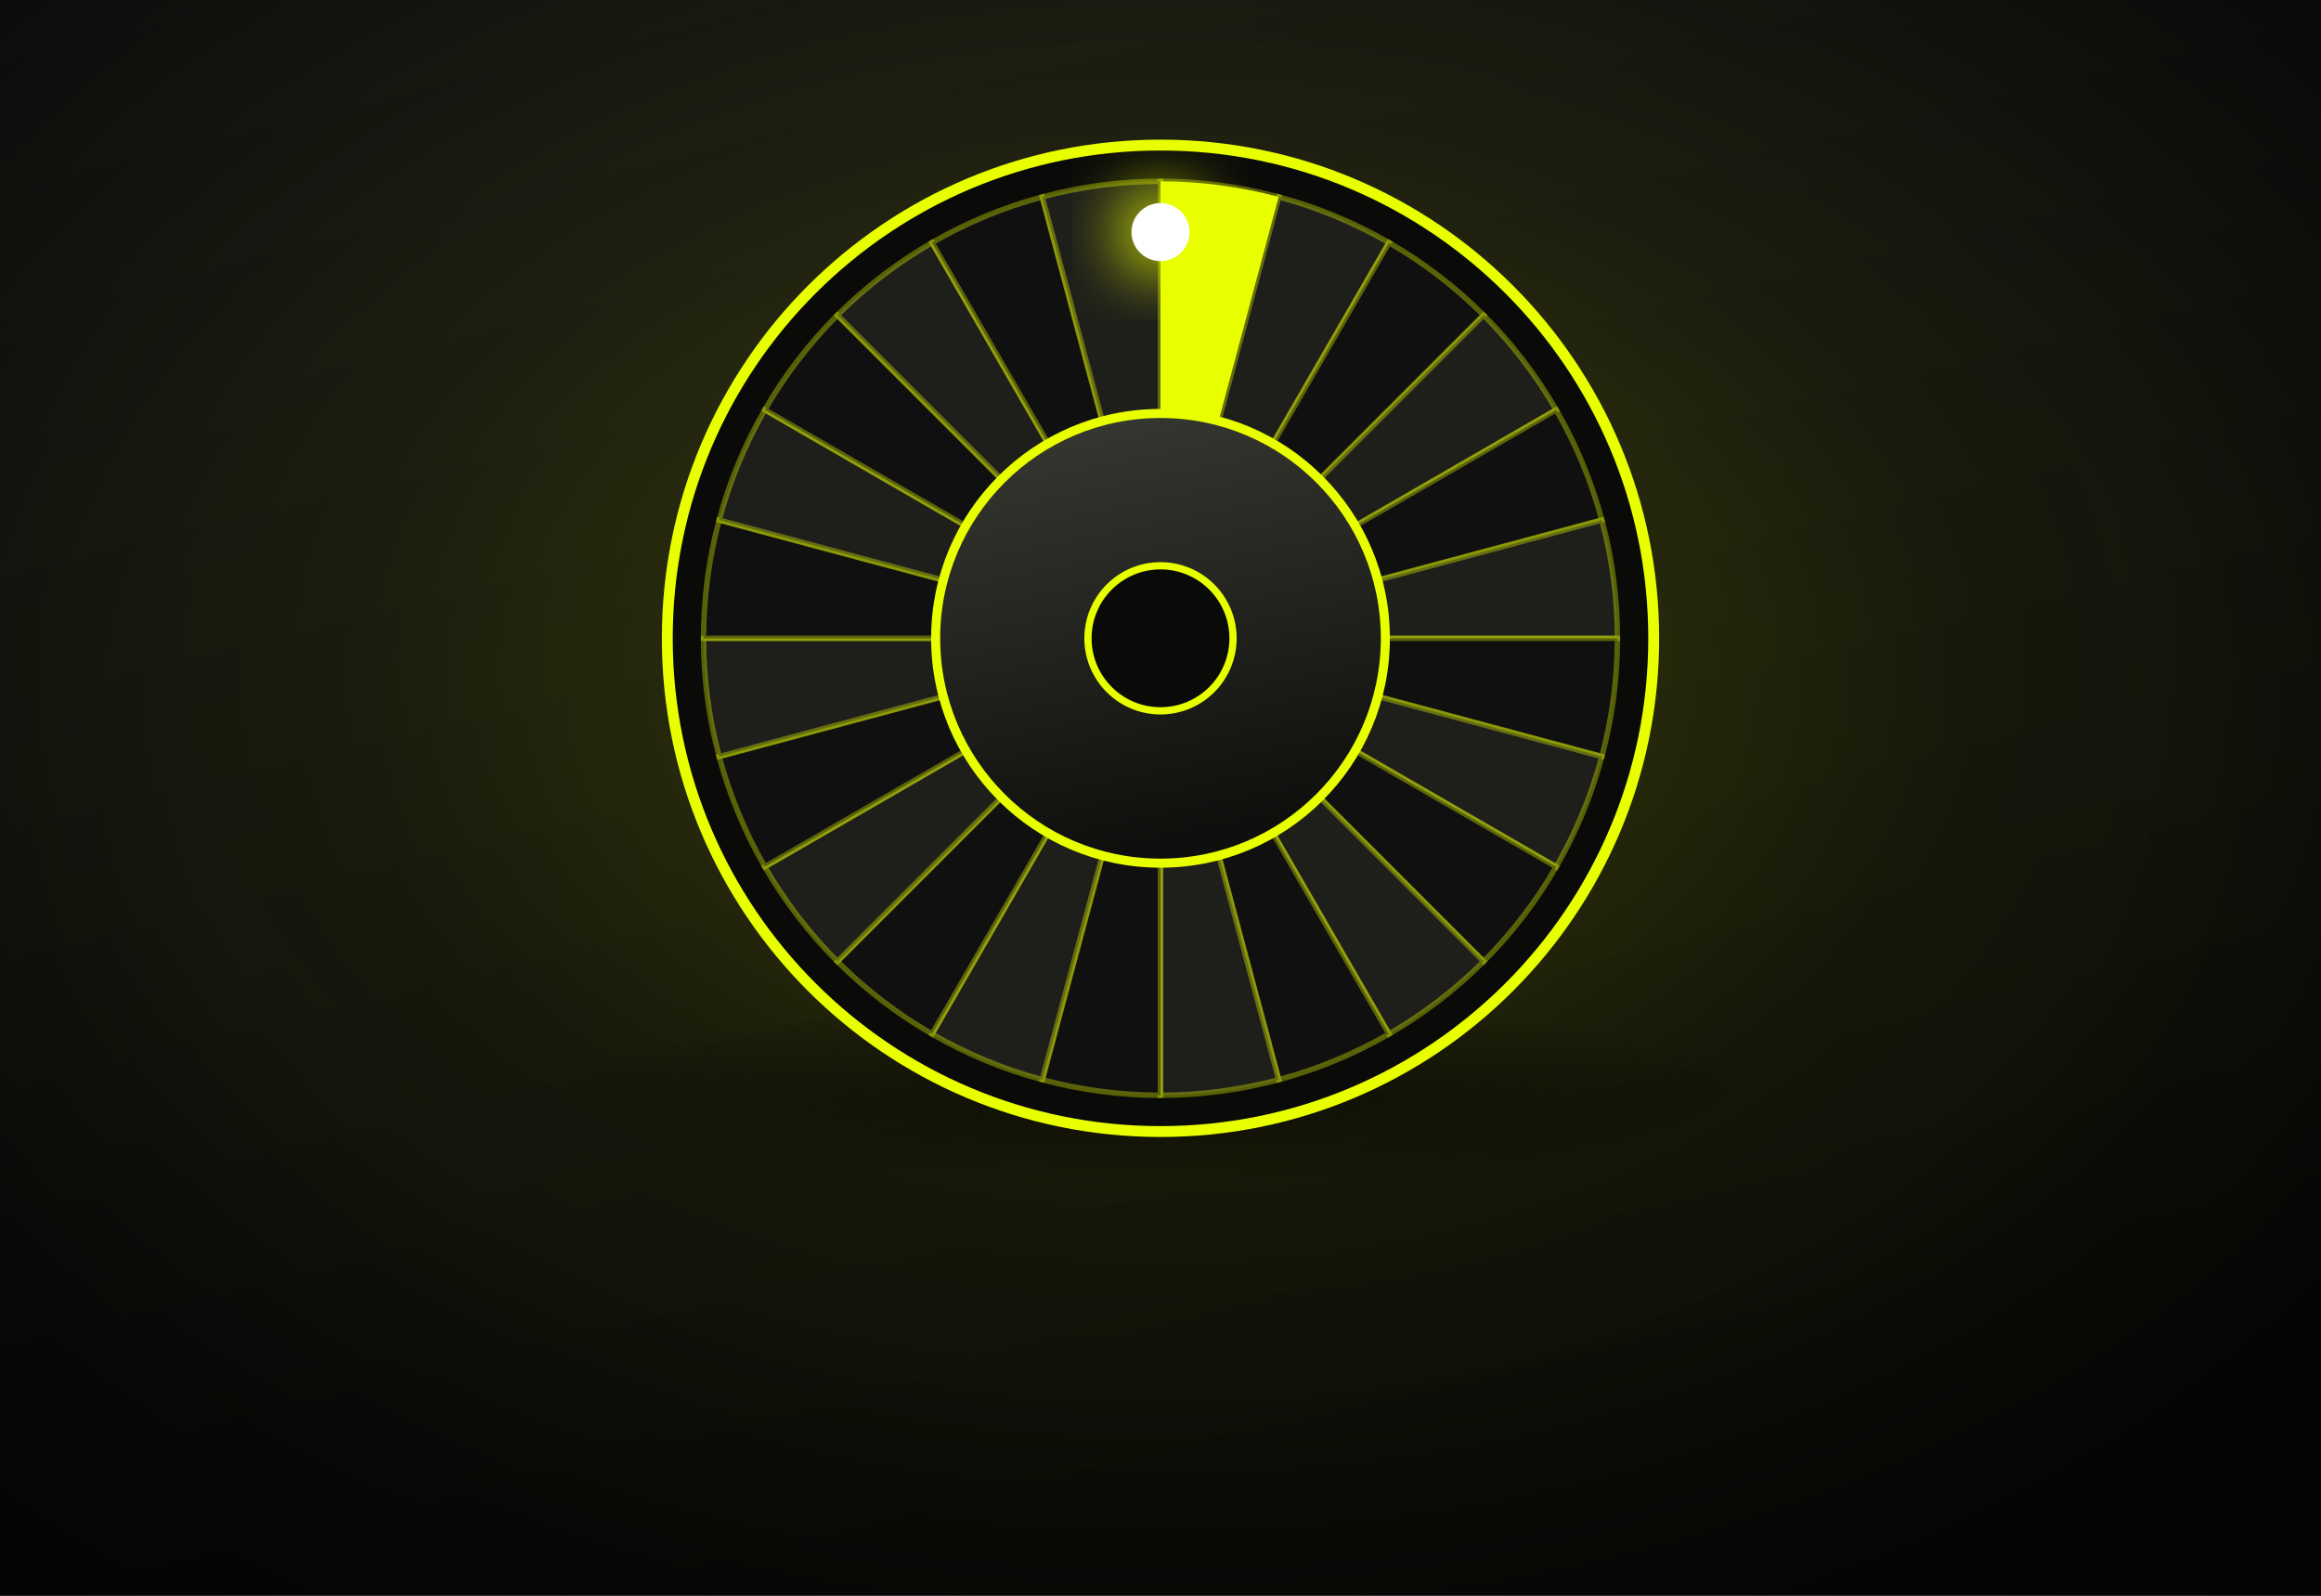
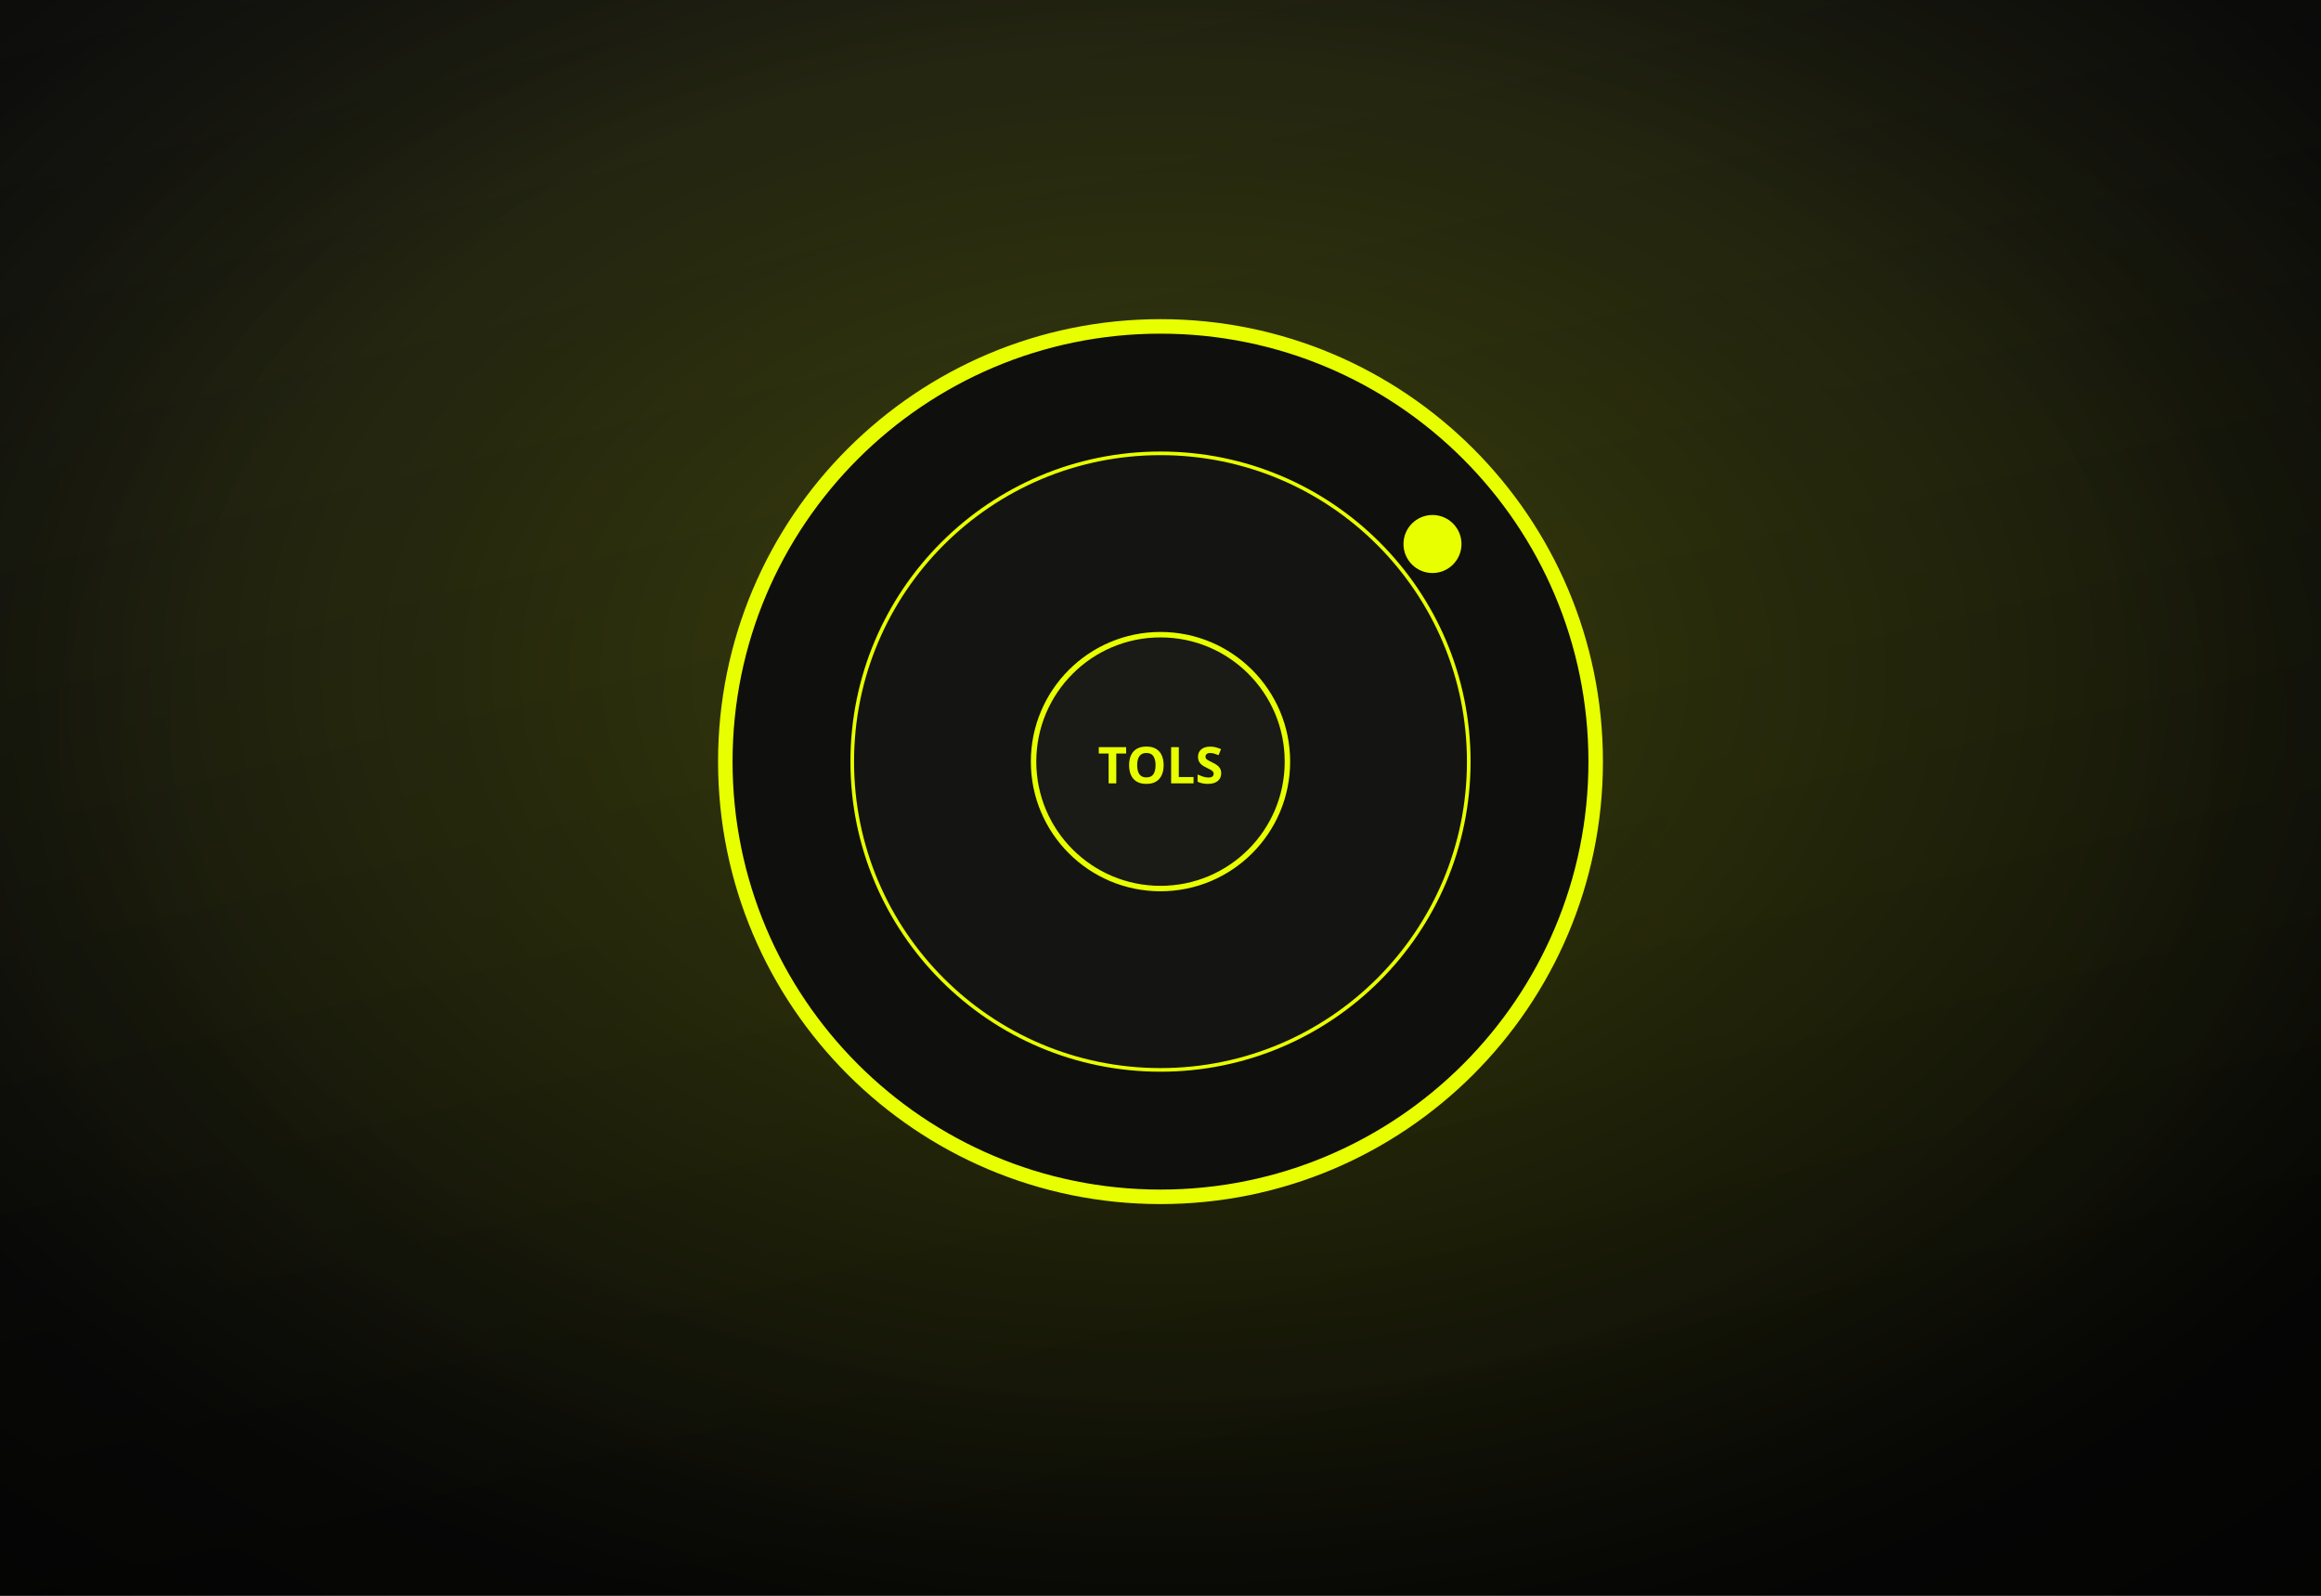
<svg xmlns="http://www.w3.org/2000/svg" viewBox="0 0 1280 880" width="1280" height="880">
  <defs>
    <linearGradient id="bg" x1="0" y1="0" x2="0.35" y2="1">
      <stop offset="0" stop-color="#161614" />
      <stop offset="1" stop-color="#080807" />
    </linearGradient>
    <radialGradient id="uglow" cx="0.5" cy="0.42" r="0.62">
      <stop offset="0" stop-color="#e8ff00" stop-opacity="0.20" />
-       <stop offset="0.55" stop-color="#e8ff00" stop-opacity="0.05" />
      <stop offset="1" stop-color="#e8ff00" stop-opacity="0" />
    </radialGradient>
    <radialGradient id="vig" cx="0.5" cy="0.45" r="0.75">
      <stop offset="0.55" stop-color="#000" stop-opacity="0" />
      <stop offset="1" stop-color="#000" stop-opacity="0.55" />
    </radialGradient>
-     <radialGradient id="shadow" cx="0.5" cy="0.5" r="0.5">
-       <stop offset="0" stop-color="#000" stop-opacity="0.55" />
-       <stop offset="1" stop-color="#000" stop-opacity="0" />
-     </radialGradient>
-     <linearGradient id="obj" x1="0" y1="0" x2="0.2" y2="1">
-       <stop offset="0" stop-color="#3a3a34" />
-       <stop offset="1" stop-color="#0f0f0d" />
-     </linearGradient>
-     <linearGradient id="sheen" x1="0" y1="0" x2="0" y2="1">
-       <stop offset="0" stop-color="#ffffff" stop-opacity="0.18" />
-       <stop offset="1" stop-color="#ffffff" stop-opacity="0" />
-     </linearGradient>
-     <filter id="glow" x="-60%" y="-60%" width="220%" height="220%">
-       <feGaussianBlur stdDeviation="9" />
-     </filter>
-     <filter id="soft" x="-30%" y="-30%" width="160%" height="160%">
-       <feGaussianBlur stdDeviation="3" />
-     </filter>
  </defs>
  <rect width="1280" height="880" fill="url(#bg)" />
  <rect width="1280" height="880" fill="url(#uglow)" />
-   <ellipse cx="640" cy="602" rx="330" ry="52" fill="url(#shadow)" />
-   <g transform="translate(640,352) scale(2)">
-     <g>
-       <circle r="136" fill="#0a0a09" stroke="#e8ff00" stroke-width="3" />
-       <path d="M0,0 L0.0,-126.0 A126,126 0 0 1 32.6,-121.7 Z" fill="#e8ff00" stroke="#e8ff00" stroke-opacity="0.35" stroke-width="1.5" />
-       <path d="M0,0 L32.6,-121.7 A126,126 0 0 1 63.0,-109.1 Z" fill="#1e1e1a" stroke="#e8ff00" stroke-opacity="0.35" stroke-width="1.5" />
-       <path d="M0,0 L63.0,-109.1 A126,126 0 0 1 89.1,-89.1 Z" fill="#101010" stroke="#e8ff00" stroke-opacity="0.35" stroke-width="1.5" />
-       <path d="M0,0 L89.1,-89.1 A126,126 0 0 1 109.1,-63.0 Z" fill="#1e1e1a" stroke="#e8ff00" stroke-opacity="0.35" stroke-width="1.5" />
-       <path d="M0,0 L109.1,-63.0 A126,126 0 0 1 121.7,-32.6 Z" fill="#101010" stroke="#e8ff00" stroke-opacity="0.35" stroke-width="1.5" />
-       <path d="M0,0 L121.7,-32.6 A126,126 0 0 1 126.0,0.0 Z" fill="#1e1e1a" stroke="#e8ff00" stroke-opacity="0.35" stroke-width="1.5" />
-       <path d="M0,0 L126.0,0.0 A126,126 0 0 1 121.7,32.6 Z" fill="#101010" stroke="#e8ff00" stroke-opacity="0.35" stroke-width="1.5" />
-       <path d="M0,0 L121.7,32.6 A126,126 0 0 1 109.1,63.0 Z" fill="#1e1e1a" stroke="#e8ff00" stroke-opacity="0.35" stroke-width="1.5" />
-       <path d="M0,0 L109.1,63.0 A126,126 0 0 1 89.1,89.1 Z" fill="#101010" stroke="#e8ff00" stroke-opacity="0.35" stroke-width="1.5" />
-       <path d="M0,0 L89.1,89.1 A126,126 0 0 1 63.0,109.1 Z" fill="#1e1e1a" stroke="#e8ff00" stroke-opacity="0.35" stroke-width="1.5" />
-       <path d="M0,0 L63.0,109.1 A126,126 0 0 1 32.6,121.7 Z" fill="#101010" stroke="#e8ff00" stroke-opacity="0.35" stroke-width="1.5" />
-       <path d="M0,0 L32.6,121.7 A126,126 0 0 1 0.0,126.0 Z" fill="#1e1e1a" stroke="#e8ff00" stroke-opacity="0.35" stroke-width="1.5" />
-       <path d="M0,0 L0.0,126.0 A126,126 0 0 1 -32.6,121.7 Z" fill="#101010" stroke="#e8ff00" stroke-opacity="0.35" stroke-width="1.5" />
-       <path d="M0,0 L-32.6,121.7 A126,126 0 0 1 -63.0,109.1 Z" fill="#1e1e1a" stroke="#e8ff00" stroke-opacity="0.35" stroke-width="1.5" />
-       <path d="M0,0 L-63.0,109.1 A126,126 0 0 1 -89.1,89.1 Z" fill="#101010" stroke="#e8ff00" stroke-opacity="0.35" stroke-width="1.5" />
-       <path d="M0,0 L-89.1,89.1 A126,126 0 0 1 -109.1,63.0 Z" fill="#1e1e1a" stroke="#e8ff00" stroke-opacity="0.35" stroke-width="1.5" />
-       <path d="M0,0 L-109.1,63.0 A126,126 0 0 1 -121.7,32.6 Z" fill="#101010" stroke="#e8ff00" stroke-opacity="0.35" stroke-width="1.5" />
-       <path d="M0,0 L-121.7,32.6 A126,126 0 0 1 -126.0,0.0 Z" fill="#1e1e1a" stroke="#e8ff00" stroke-opacity="0.35" stroke-width="1.5" />
-       <path d="M0,0 L-126.0,0.0 A126,126 0 0 1 -121.7,-32.6 Z" fill="#101010" stroke="#e8ff00" stroke-opacity="0.35" stroke-width="1.5" />
-       <path d="M0,0 L-121.7,-32.6 A126,126 0 0 1 -109.1,-63.0 Z" fill="#1e1e1a" stroke="#e8ff00" stroke-opacity="0.35" stroke-width="1.5" />
-       <path d="M0,0 L-109.1,-63.0 A126,126 0 0 1 -89.1,-89.1 Z" fill="#101010" stroke="#e8ff00" stroke-opacity="0.35" stroke-width="1.5" />
-       <path d="M0,0 L-89.1,-89.1 A126,126 0 0 1 -63.0,-109.1 Z" fill="#1e1e1a" stroke="#e8ff00" stroke-opacity="0.35" stroke-width="1.5" />
-       <path d="M0,0 L-63.0,-109.1 A126,126 0 0 1 -32.6,-121.7 Z" fill="#101010" stroke="#e8ff00" stroke-opacity="0.35" stroke-width="1.5" />
-       <path d="M0,0 L-32.6,-121.7 A126,126 0 0 1 -0.0,-126.0 Z" fill="#1e1e1a" stroke="#e8ff00" stroke-opacity="0.35" stroke-width="1.5" />
-       <circle r="62" fill="url(#obj)" stroke="#e8ff00" stroke-width="2.5" />
-       <circle r="20" fill="#0a0a09" stroke="#e8ff00" stroke-width="2" />
-       <circle cx="0" cy="-112" r="11" fill="#e8ff00" filter="url(#glow)" />
-       <circle cx="0" cy="-112" r="8" fill="#fff" />
-     </g>
-   </g>
+   <circle cx="640" cy="420" r="240" fill="#0f0f0d" stroke="#e8ff00" stroke-width="8" />
+   <circle cx="640" cy="420" r="170" fill="#141412" stroke="#e8ff00" stroke-width="2" />
+   <circle cx="640" cy="420" r="70" fill="#1a1a16" stroke="#e8ff00" stroke-width="3" />
+   <text x="640" y="432" text-anchor="middle" font-family="system-ui,sans-serif" font-weight="800" font-size="28" fill="#e8ff00">TOLS</text>
+   <circle cx="790" cy="300" r="16" fill="#e8ff00" />
  <rect width="1280" height="880" fill="url(#vig)" />
</svg>
